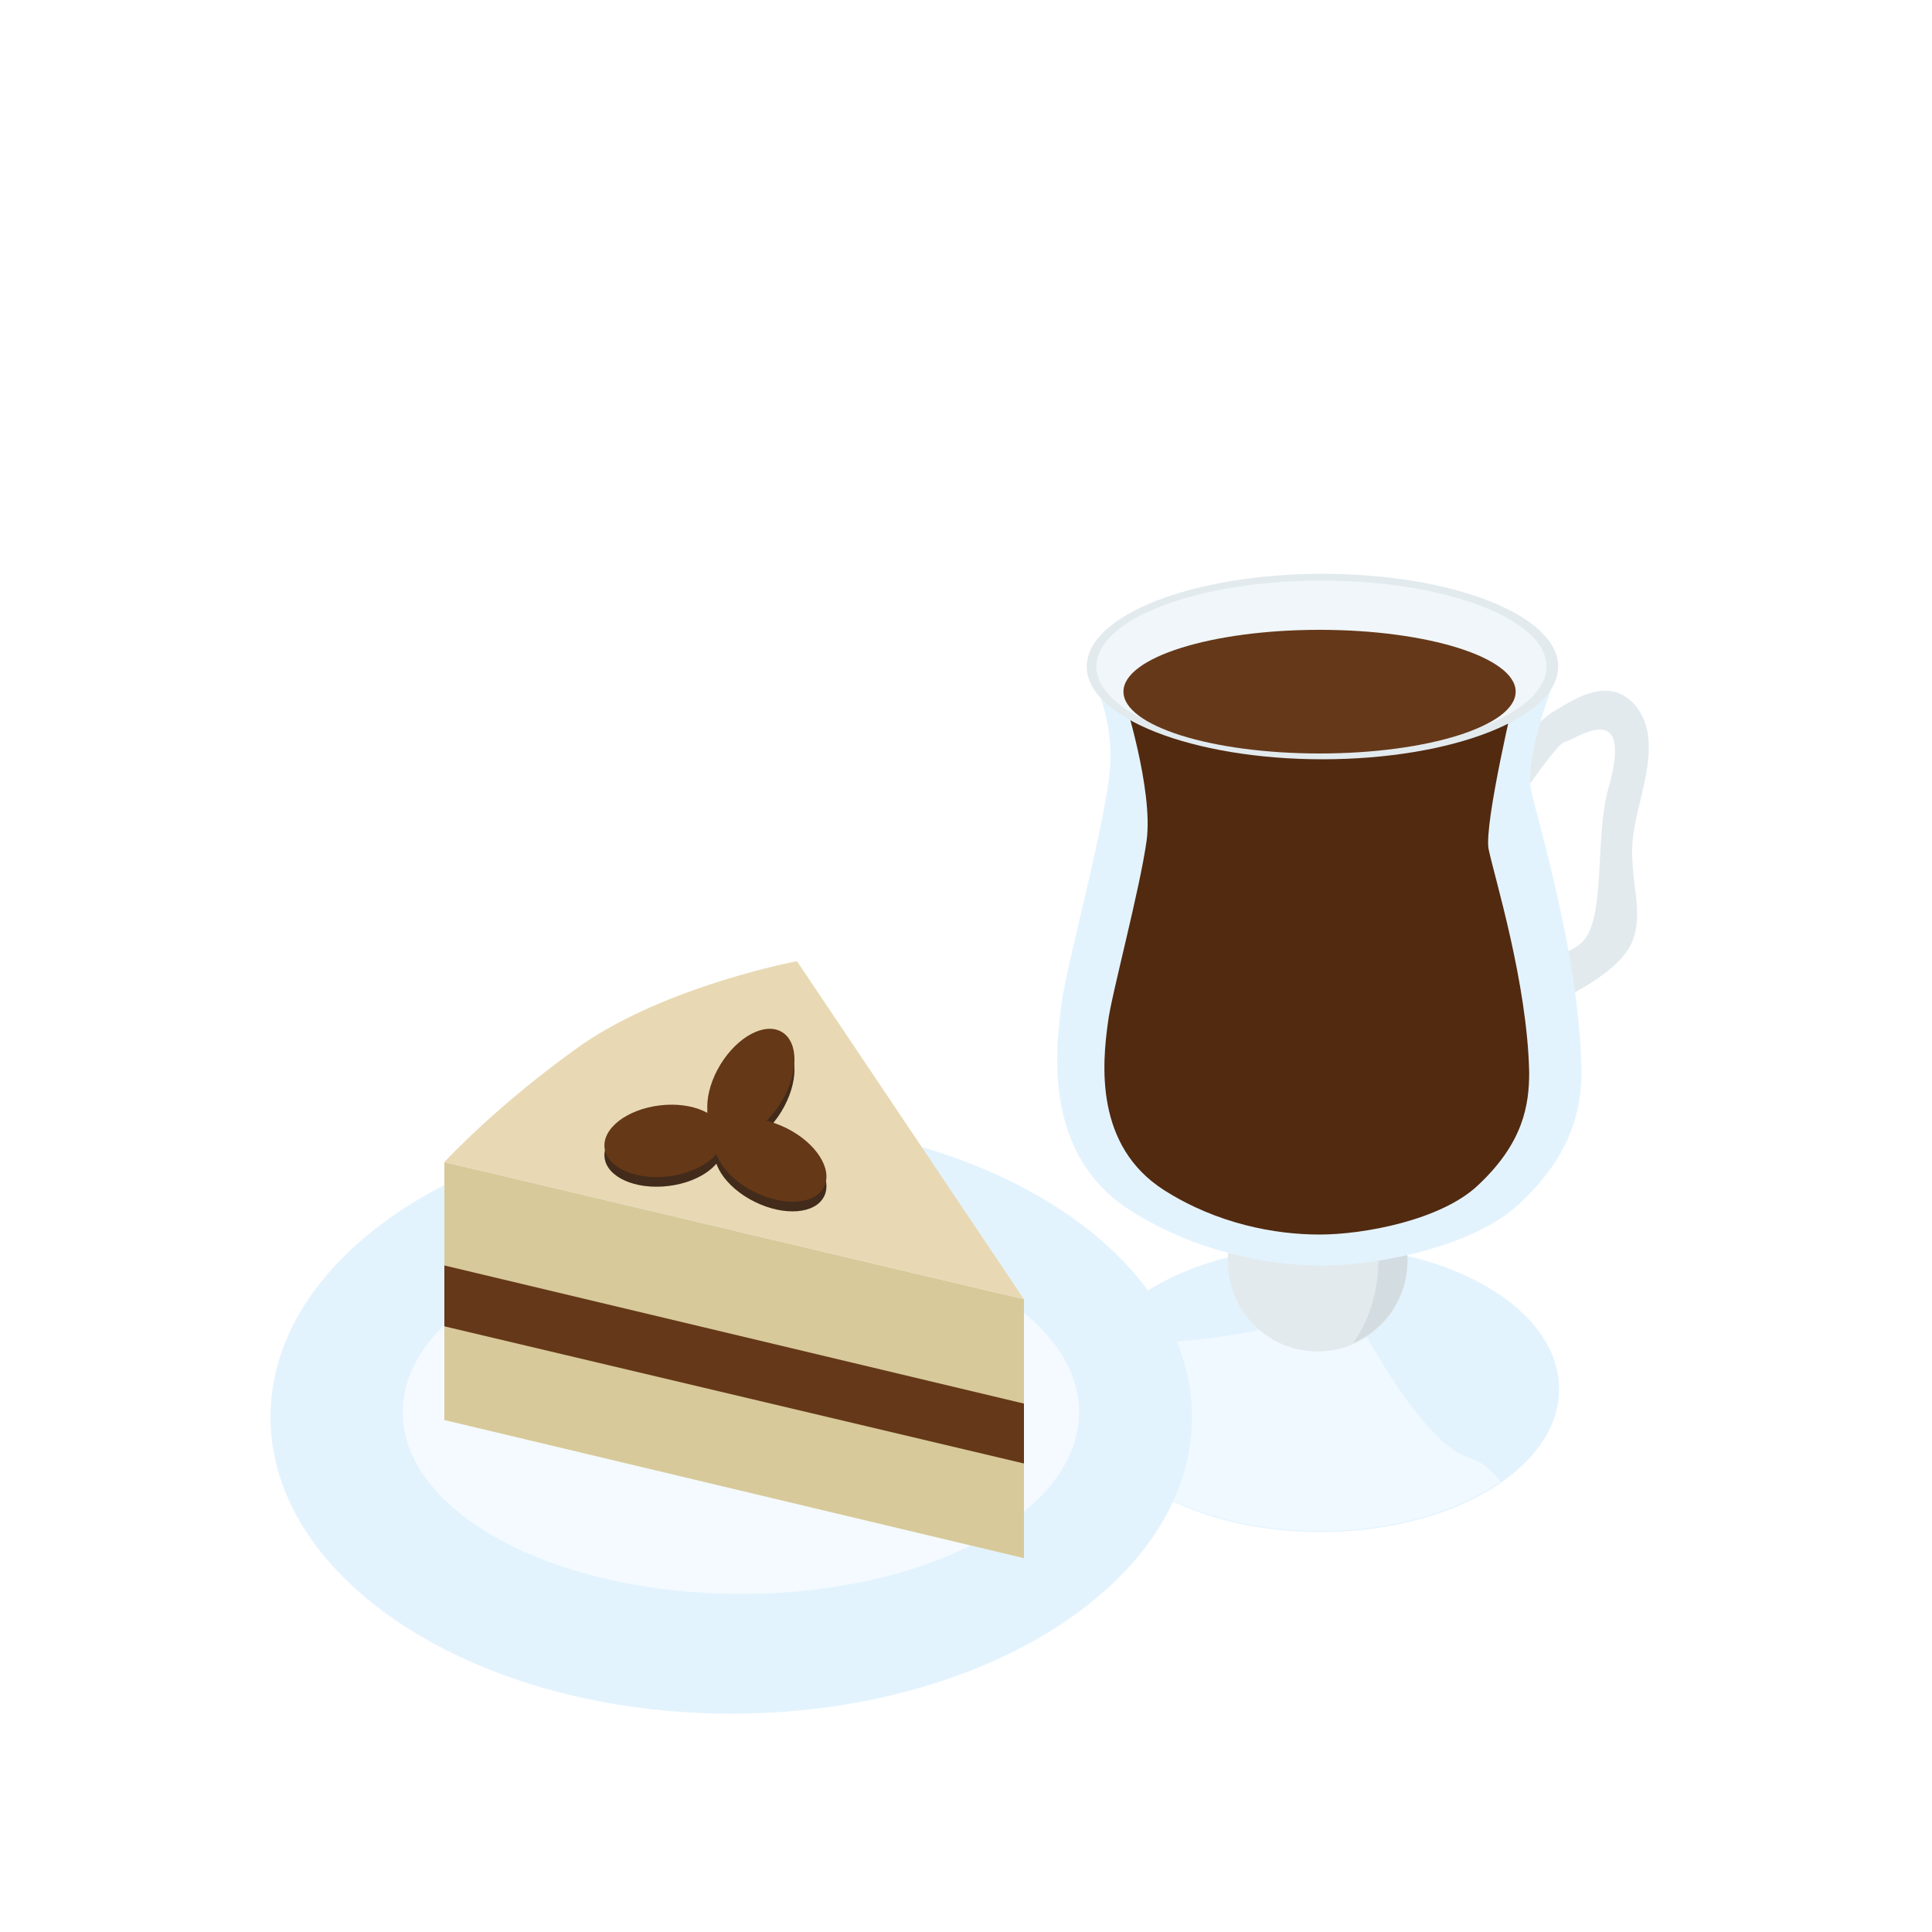
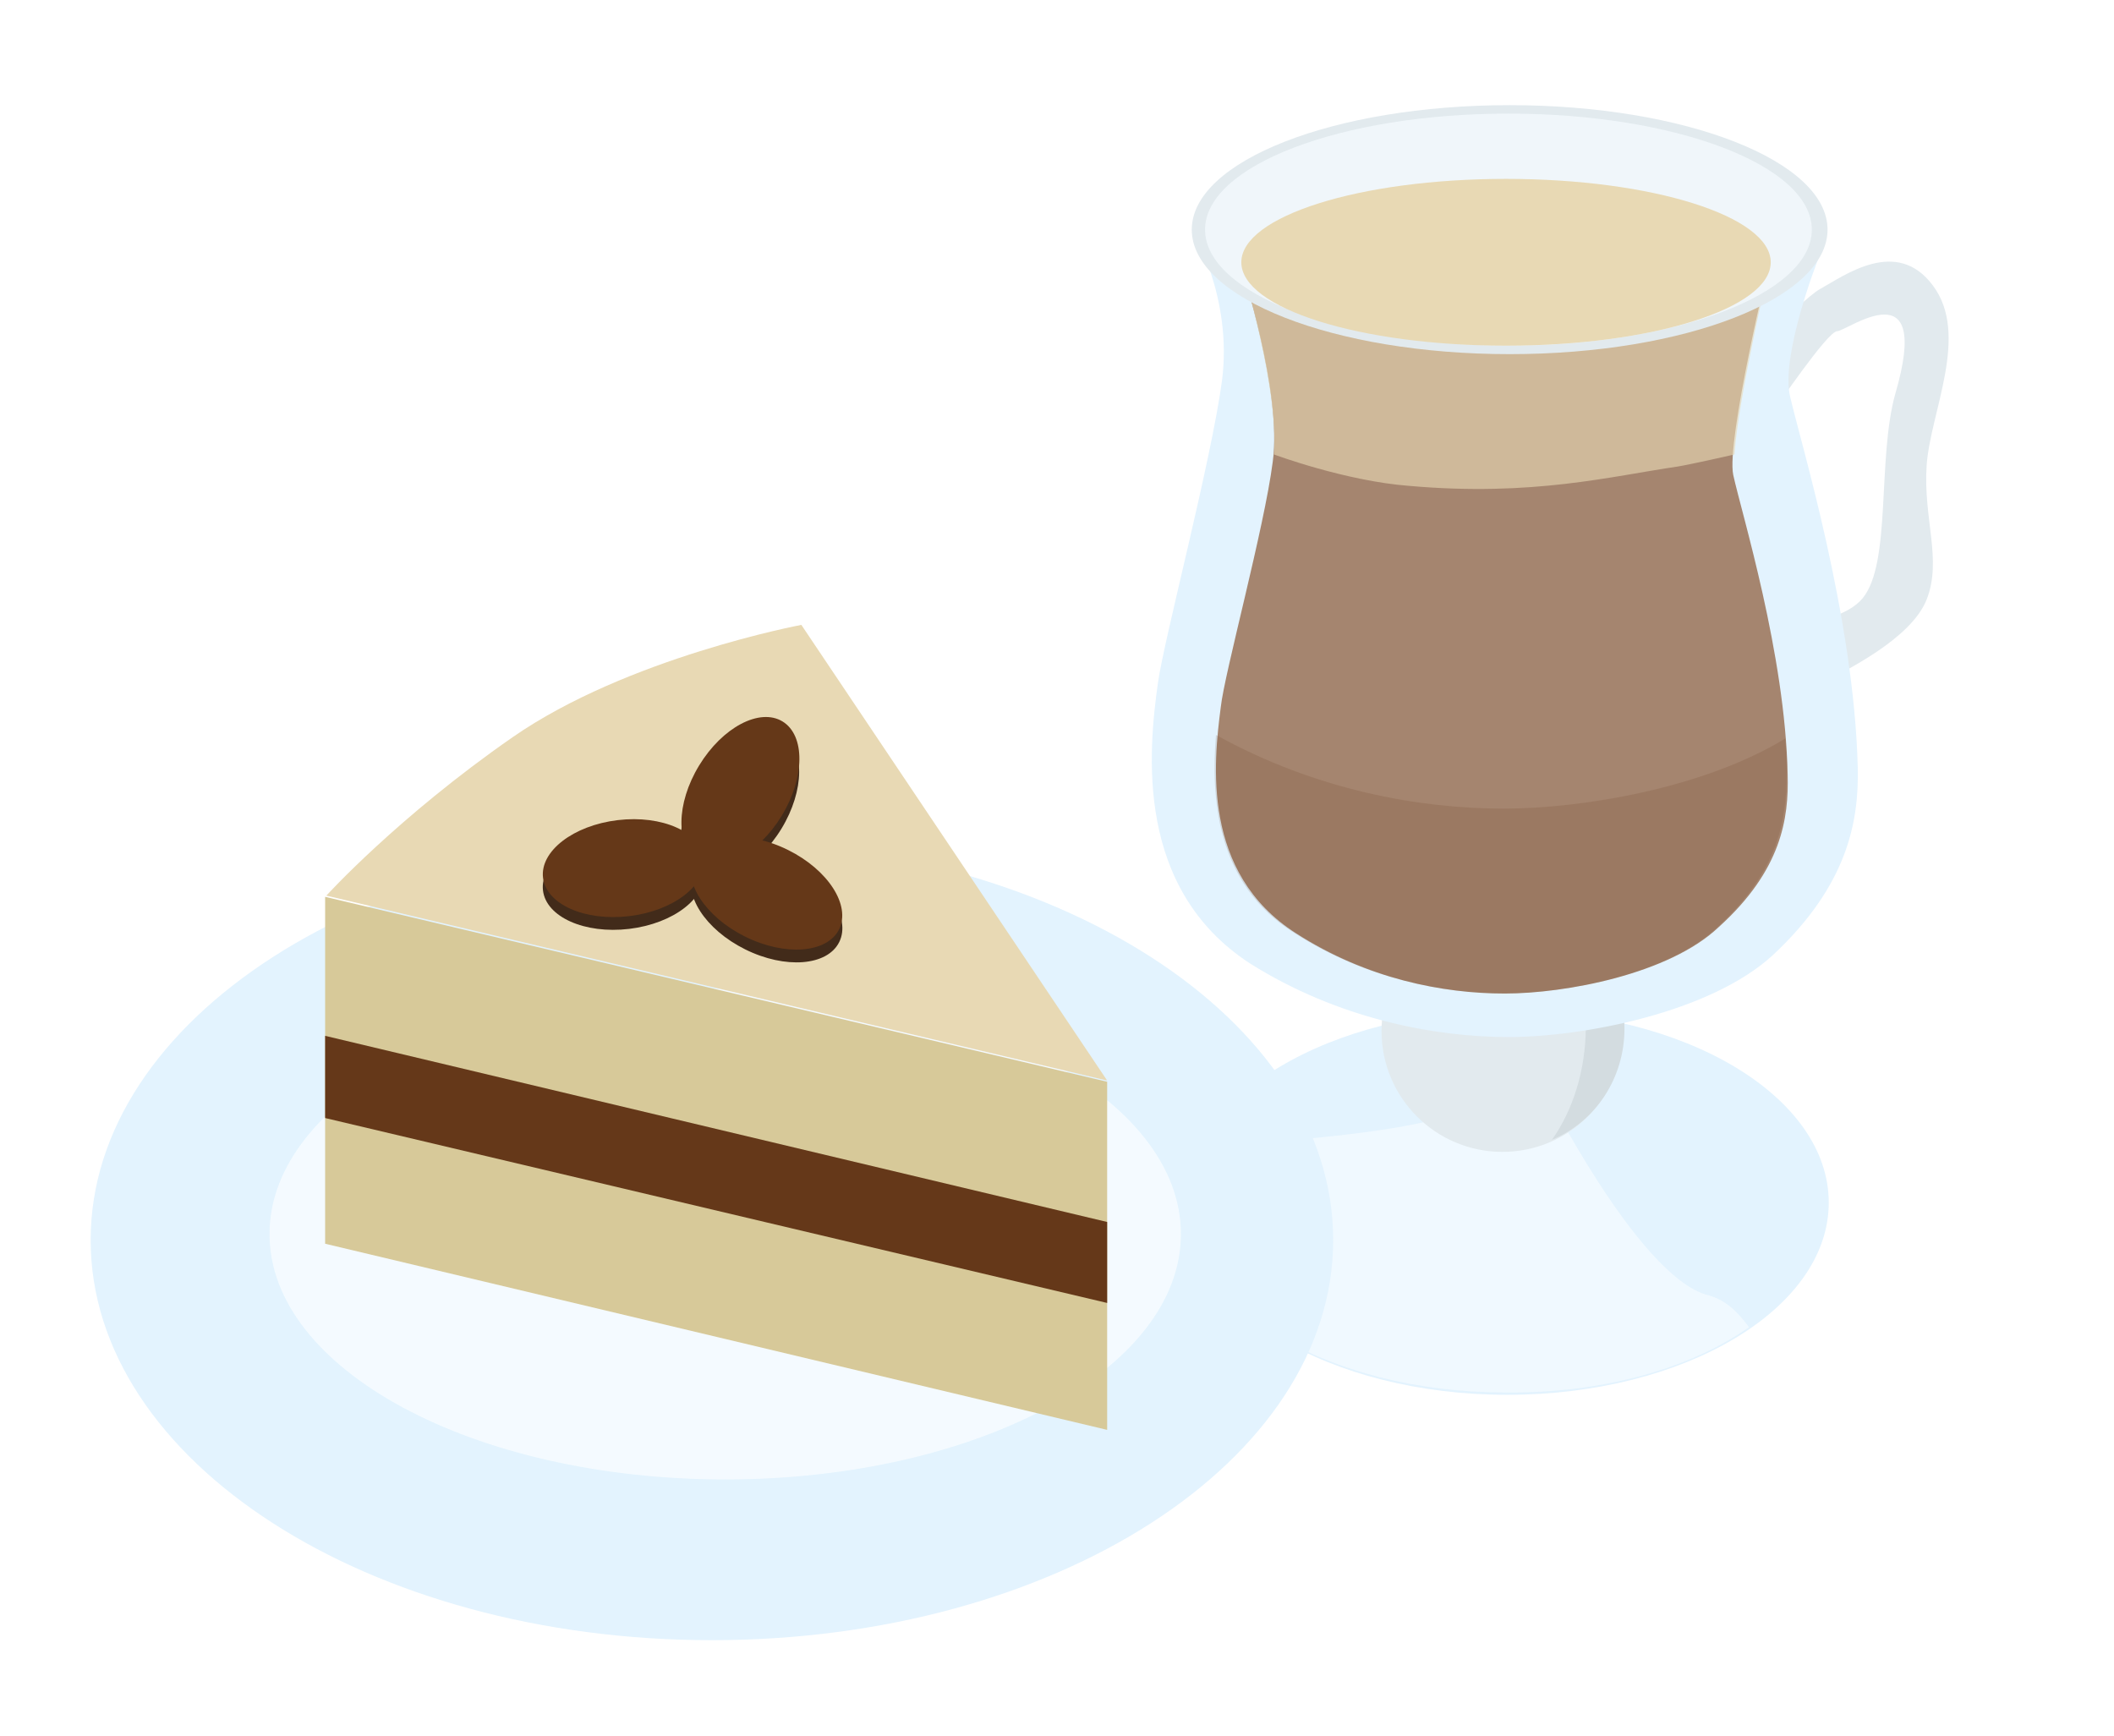
- <svg xmlns="http://www.w3.org/2000/svg" version="1.1" id="Layer_1" x="0px" y="0px" viewBox="0 0 200 200" enable-background="new 0 0 200 200" xml:space="preserve">
-   <path fill="#E2EAEE" d="M157.1,82.9c0.2-0.2,4.2-6.1,4.9-6.1c0.7,0,7.3-5,4.5,4.8c-1.4,5-0.3,13-2.5,15.7c-2.2,2.7-10,2.2-10,2.2  v4.4c0,0,5.3,0.7,7-0.1c1.7-0.9,6.8-3.3,8-6.4c1.2-3.1-0.3-6.2,0-10.3c0.3-4.1,3.3-10,0.5-13.8c-2.8-3.7-6.8-0.7-8.6,0.3  c-1.7,0.9-7.5,7.3-7.5,7.3L157.1,82.9z" />
-   <ellipse fill="#E3F3FE" cx="136.7" cy="143.8" rx="24.7" ry="14.8" />
-   <path opacity="0.69" fill="#F7FCFF" d="M155.3,153.4c-0.8-1.1-1.8-2.1-3.3-2.5c-5.3-1.7-12.3-15.8-12.3-15.8s-4.7-2.5-4.7,0.2  s-13.7,3.7-18.3,4c-1.3,0.1-2.5,0.1-3.6,0.1c-0.7,1.4-1.1,2.8-1.1,4.3c0,8.1,11,14.8,24.7,14.8C144.1,158.5,150.8,156.5,155.3,153.4  z" />
-   <circle fill="#E2EAEE" cx="136.4" cy="130.6" r="9.3" />
-   <path fill="#D3DCE0" d="M140.6,122.3c1.3,2.2,2.1,5,2.1,8c0,3.4-1,6.5-2.6,8.7c3.3-1.4,5.6-4.7,5.6-8.5  C145.7,127,143.6,123.9,140.6,122.3z" />
-   <path fill="#E3F3FE" d="M112.5,69c0,0,3.2,5.1,2.3,11.6c-0.8,6.2-4.5,19.9-4.9,23.2c-0.7,5.3-1.8,15.8,7.1,21.5  c6.8,4.3,14.2,5.7,19.9,5.7s15.5-1.9,20.3-6.3c5.8-5.4,6.6-10.3,6.5-14.4c-0.3-11.5-4.4-24.9-5.2-28.5c-0.7-3.2,2.1-10.5,2.1-10.5  l-12.2-6.2l-20.5,1.8L112.5,69z" />
-   <path fill="#512A10" d="M116.3,72.1c0,0,3.1,9.6,2.4,14.9c-0.7,5.1-3.7,16.2-4,18.8c-0.6,4.3-1.4,12.8,5.8,17.4  c5.5,3.5,11.5,4.6,16.1,4.6s12.6-1.5,16.4-5.1c4.7-4.4,5.3-8.3,5.3-11.7c-0.2-9.3-3.6-20.2-4.2-23.1c-0.5-2.6,2.8-16.4,2.8-16.4  l-11,2.8l-16.6,1.5L116.3,72.1z" />
-   <ellipse fill="#E2EAEE" cx="136.9" cy="69" rx="24.4" ry="9.6" />
-   <g id="Isolation_Mode">
- </g>
-   <ellipse fill="#E3F3FE" cx="75.7" cy="146.7" rx="47.7" ry="30.7" />
-   <ellipse opacity="0.86" fill="#F7FCFF" cx="76.7" cy="146.2" rx="35" ry="18.8" />
-   <polygon fill="#D7C999" points="106,134.5 46,120.3 46,147 106,161.3 " />
-   <path fill="#E8D9B4" d="M82.5,99.5l23.5,35l-60-14.2c0,0,5.5-6,14.3-12.2C69.2,102,82.5,99.5,82.5,99.5z" />
-   <polygon fill="#653819" points="46,137.3 106,151.5 106,145.3 46,131 " />
-   <ellipse transform="matrix(-0.8542 -0.5199 0.5199 -0.8542 85.3873 250.1948)" fill="#422B1A" cx="77.8" cy="113.1" rx="3.7" ry="6.2" />
-   <ellipse transform="matrix(0.4444 -0.8958 0.8958 0.4444 -64.1858 138.7598)" fill="#422B1A" cx="79.8" cy="121.1" rx="3.7" ry="6.2" />
-   <ellipse transform="matrix(-0.1187 -0.9929 0.9929 -0.1187 -41.3472 201.552)" fill="#422B1A" cx="68.8" cy="119.1" rx="3.7" ry="6.2" />
-   <ellipse transform="matrix(-0.8542 -0.5199 0.5199 -0.8542 85.9072 248.3406)" fill="#653818" cx="77.8" cy="112.1" rx="3.7" ry="6.2" />
-   <ellipse transform="matrix(-0.1187 -0.9929 0.9929 -0.1187 -40.3542 200.4333)" fill="#653818" cx="68.8" cy="118.1" rx="3.7" ry="6.2" />
-   <ellipse opacity="0.73" fill="#F5FBFF" cx="136.8" cy="69" rx="23.3" ry="8.9" />
-   <ellipse fill="#653819" cx="136.6" cy="71.6" rx="20.3" ry="6.4" />
-   <ellipse transform="matrix(0.4444 -0.8958 0.8958 0.4444 -63.29 138.2042)" fill="#653818" cx="79.8" cy="120.1" rx="3.7" ry="6.2" />
+ <svg xmlns="http://www.w3.org/2000/svg" version="1.1" id="Layer_1" x="0px" y="0px" viewBox="452.4 -2196 174.9 143.6" enable-background="new 452.4 -2196 174.9 143.6" xml:space="preserve">
+   <g id="Layer_1_1_">
+     <ellipse fill="#E3F3FE" cx="577.1" cy="-2096.5" rx="26.6" ry="15.9" />
+     <path opacity="0.69" fill="#F7FCFF" enable-background="new    " d="M597.1-2086.2c-0.9-1.2-1.9-2.3-3.6-2.7   c-5.7-1.8-13.3-17-13.3-17s-5.1-2.7-5.1,0.2c0,2.9-14.8,4-19.7,4.3c-1.4,0.1-2.7,0.1-3.9,0.1c-0.8,1.5-1.2,3-1.2,4.6   c0,8.7,11.9,15.9,26.6,15.9C585-2080.7,592.3-2082.8,597.1-2086.2z" />
+     <circle fill="#E2EAEE" cx="576.7" cy="-2110.7" r="10" />
+     <path fill="#D3DCE0" d="M581.3-2119.7c1.4,2.4,2.3,5.4,2.3,8.6c0,3.7-1.1,7-2.8,9.4c3.6-1.5,6-5.1,6-9.2   C586.8-2114.6,584.5-2118,581.3-2119.7z" />
+     <path fill="#E2EAEE" d="M599.1-2162c0.2-0.2,4.5-6.6,5.3-6.6s7.9-5.4,4.8,5.2c-1.5,5.4-0.3,14-2.7,16.9s-10.8,2.4-10.8,2.4v4.7   c0,0,5.7,0.8,7.5-0.1c1.8-1,7.3-3.6,8.6-6.9c1.3-3.3-0.3-6.7,0-11.1c0.3-4.4,3.6-10.8,0.5-14.9c-3-4-7.3-0.8-9.3,0.3   c-1.8,1-8.1,7.9-8.1,7.9L599.1-2162z" />
+     <path fill="#E3F3FE" d="M551-2177c0,0,3.4,5.5,2.5,12.5c-0.9,6.7-4.8,21.4-5.3,25c-0.8,5.7-1.9,17,7.6,23.2   c7.3,4.6,15.3,6.1,21.4,6.1s16.7-2,21.9-6.8c6.2-5.8,7.1-11.1,7-15.5c-0.3-12.4-4.7-26.8-5.6-30.7c-0.8-3.4,2.3-11.3,2.3-11.3   l-13.1-6.7l-22.1,1.9L551-2177z" />
+     <g id="XMLID_1_">
+       <g>
+         <path fill="#A5856F" d="M600.3-2131.9c0.1,3.6-0.5,7.9-5.7,12.6c-4.1,3.9-12.7,5.5-17.7,5.5c-5.1,0-11.4-1.2-17.3-5     c-7.8-5-6.8-14.1-6.2-18.7c0.3-2.8,3.6-14.8,4.3-20.3c0.8-5.7-2.6-16.1-2.6-16.1l13.9,4.1l17.9-1.6l11.9-3c0,0-3.6,14.9-3,17.7     C596.5-2153.5,600.1-2141.9,600.3-2131.9z" />
+       </g>
+     </g>
+     <g opacity="0.62">
+       <path fill="#E8D9B4" d="M557.8-2158.4c0,0,5.9,2.2,11.2,2.6c10.2,0.9,16.7-0.8,22.2-1.6c1.2-0.2,4.7-1,4.7-1    c0.3-4.7,3-16.1,3-16.1l-11.9,3l-17.9,1.6l-13.9-4.1C555.1-2173.8,558.2-2164.1,557.8-2158.4z" />
+     </g>
+     <ellipse fill="#E2EAEE" cx="577.3" cy="-2177" rx="26.3" ry="10.3" />
+     <ellipse fill="#E3F3FE" cx="511.3" cy="-2093.4" rx="51.4" ry="33.1" />
+     <ellipse opacity="0.86" fill="#F7FCFF" enable-background="new    " cx="512.4" cy="-2093.9" rx="37.7" ry="20.3" />
+     <polygon fill="#D7C999" points="544,-2106.5 479.3,-2121.8 479.3,-2093.1 544,-2077.7  " />
+     <path fill="#E8D9B4" d="M518.7-2144.3l25.3,37.7l-64.6-15.3c0,0,5.9-6.5,15.4-13.1C504.3-2141.6,518.7-2144.3,518.7-2144.3z" />
+     <polygon fill="#653819" points="479.3,-2103.5 544,-2088.2 544,-2094.9 479.3,-2110.3  " />
+     <ellipse transform="matrix(-0.5199 0.8542 -0.8542 -0.5199 -1038.308 -3675.451)" fill="#422B1A" cx="513.7" cy="-2129.5" rx="6.7" ry="4" />
+     <ellipse transform="matrix(-0.8958 -0.4444 0.4444 -0.8958 1920.413 -3791.717)" fill="#422B1A" cx="515.8" cy="-2120.9" rx="6.7" ry="4" />
+     <ellipse transform="matrix(-0.9929 0.1187 -0.1187 -0.9929 752.2865 -4290.959)" fill="#422B1A" cx="503.9" cy="-2123.1" rx="6.7" ry="4" />
+     <ellipse transform="matrix(-0.5199 0.8542 -0.8542 -0.5199 -1039.228 -3677.089)" fill="#653818" cx="513.7" cy="-2130.6" rx="6.7" ry="4" />
+     <ellipse transform="matrix(-0.9929 0.1187 -0.1187 -0.9929 752.1587 -4293.106)" fill="#653818" cx="503.9" cy="-2124.2" rx="6.7" ry="4" />
+     <ellipse opacity="0.73" fill="#F5FBFF" enable-background="new    " cx="577.2" cy="-2177" rx="25.1" ry="9.6" />
+     <ellipse fill="#E8D9B4" cx="577" cy="-2174.3" rx="21.9" ry="6.9" />
+     <ellipse transform="matrix(-0.8958 -0.4444 0.4444 -0.8958 1920.892 -3793.76)" fill="#653818" cx="515.8" cy="-2122" rx="6.7" ry="4" />
+     <path opacity="0.15" fill="#653819" enable-background="new    " d="M600.1-2134.9c-6.7,4.1-16.8,5.8-23.3,5.8   c-6.9,0-15.5-1.5-23.8-6.1c-0.4,5-0.1,12.3,6.5,16.4c5.9,3.8,12.4,5,17.3,5c5.1,0,13.6-1.6,17.7-5.5c5.1-4.7,5.7-8.9,5.7-12.6   C600.3-2132.8,600.2-2133.8,600.1-2134.9z" />
+   </g>
</svg>
